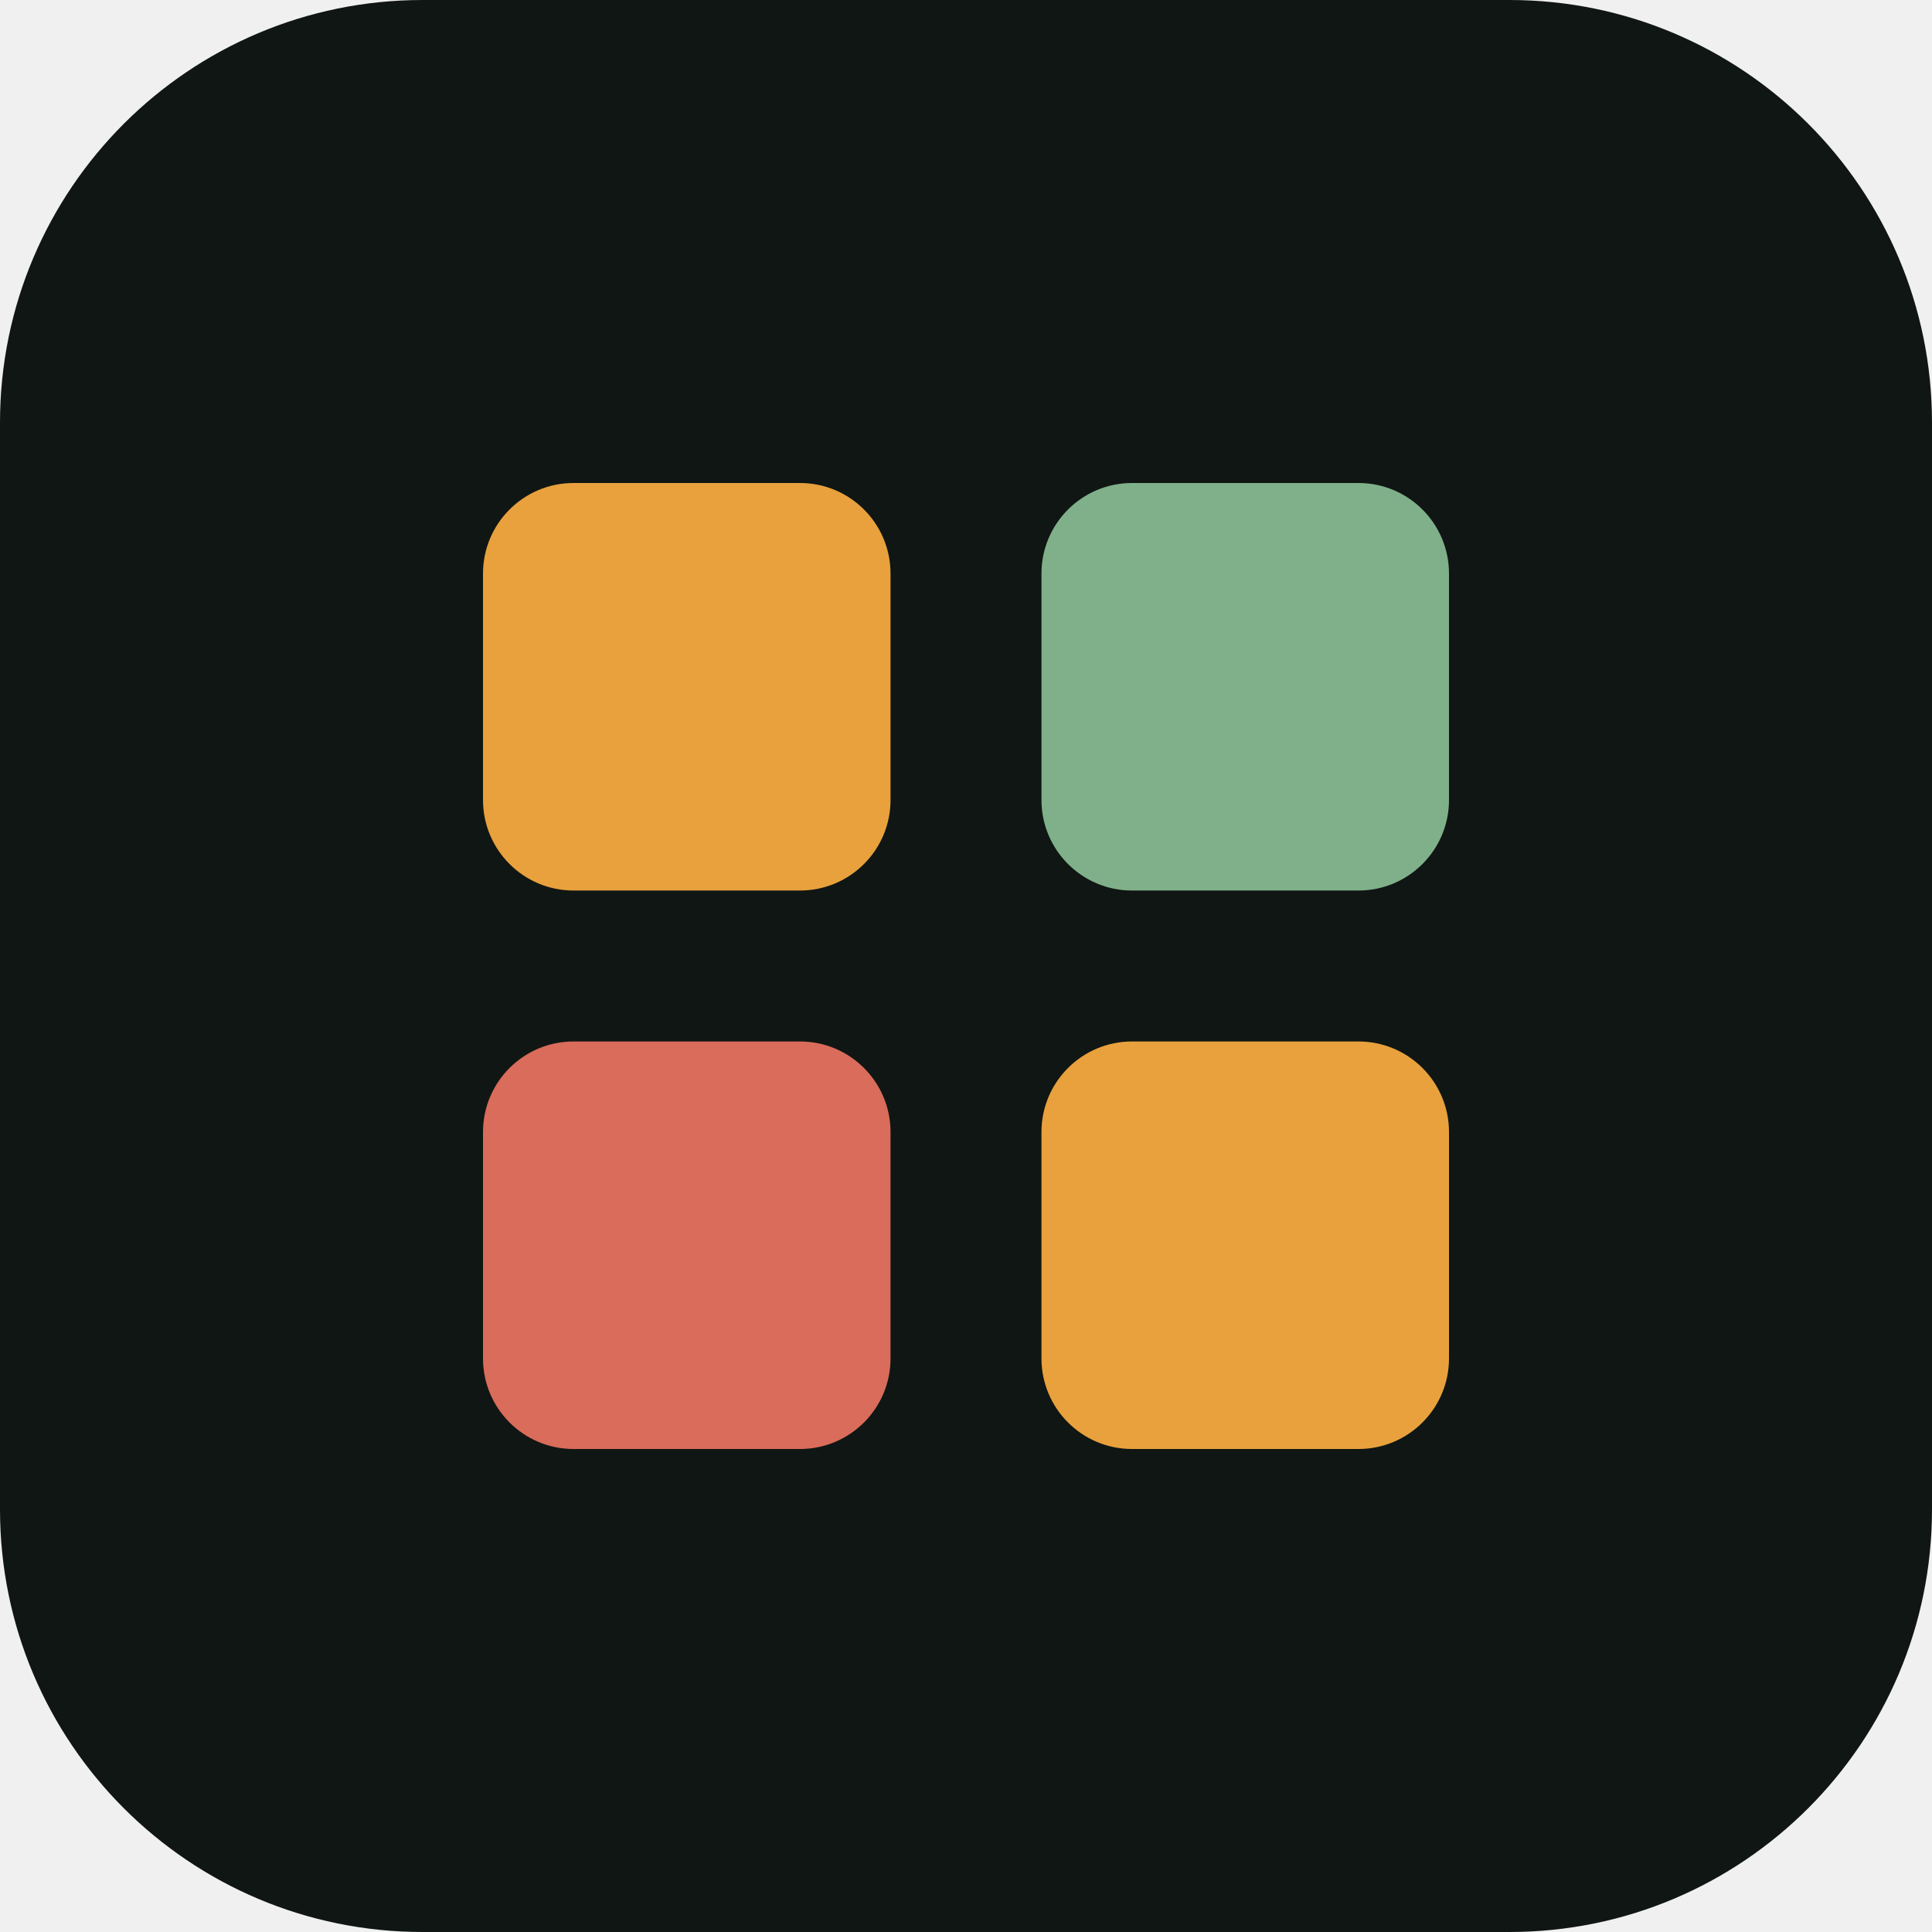
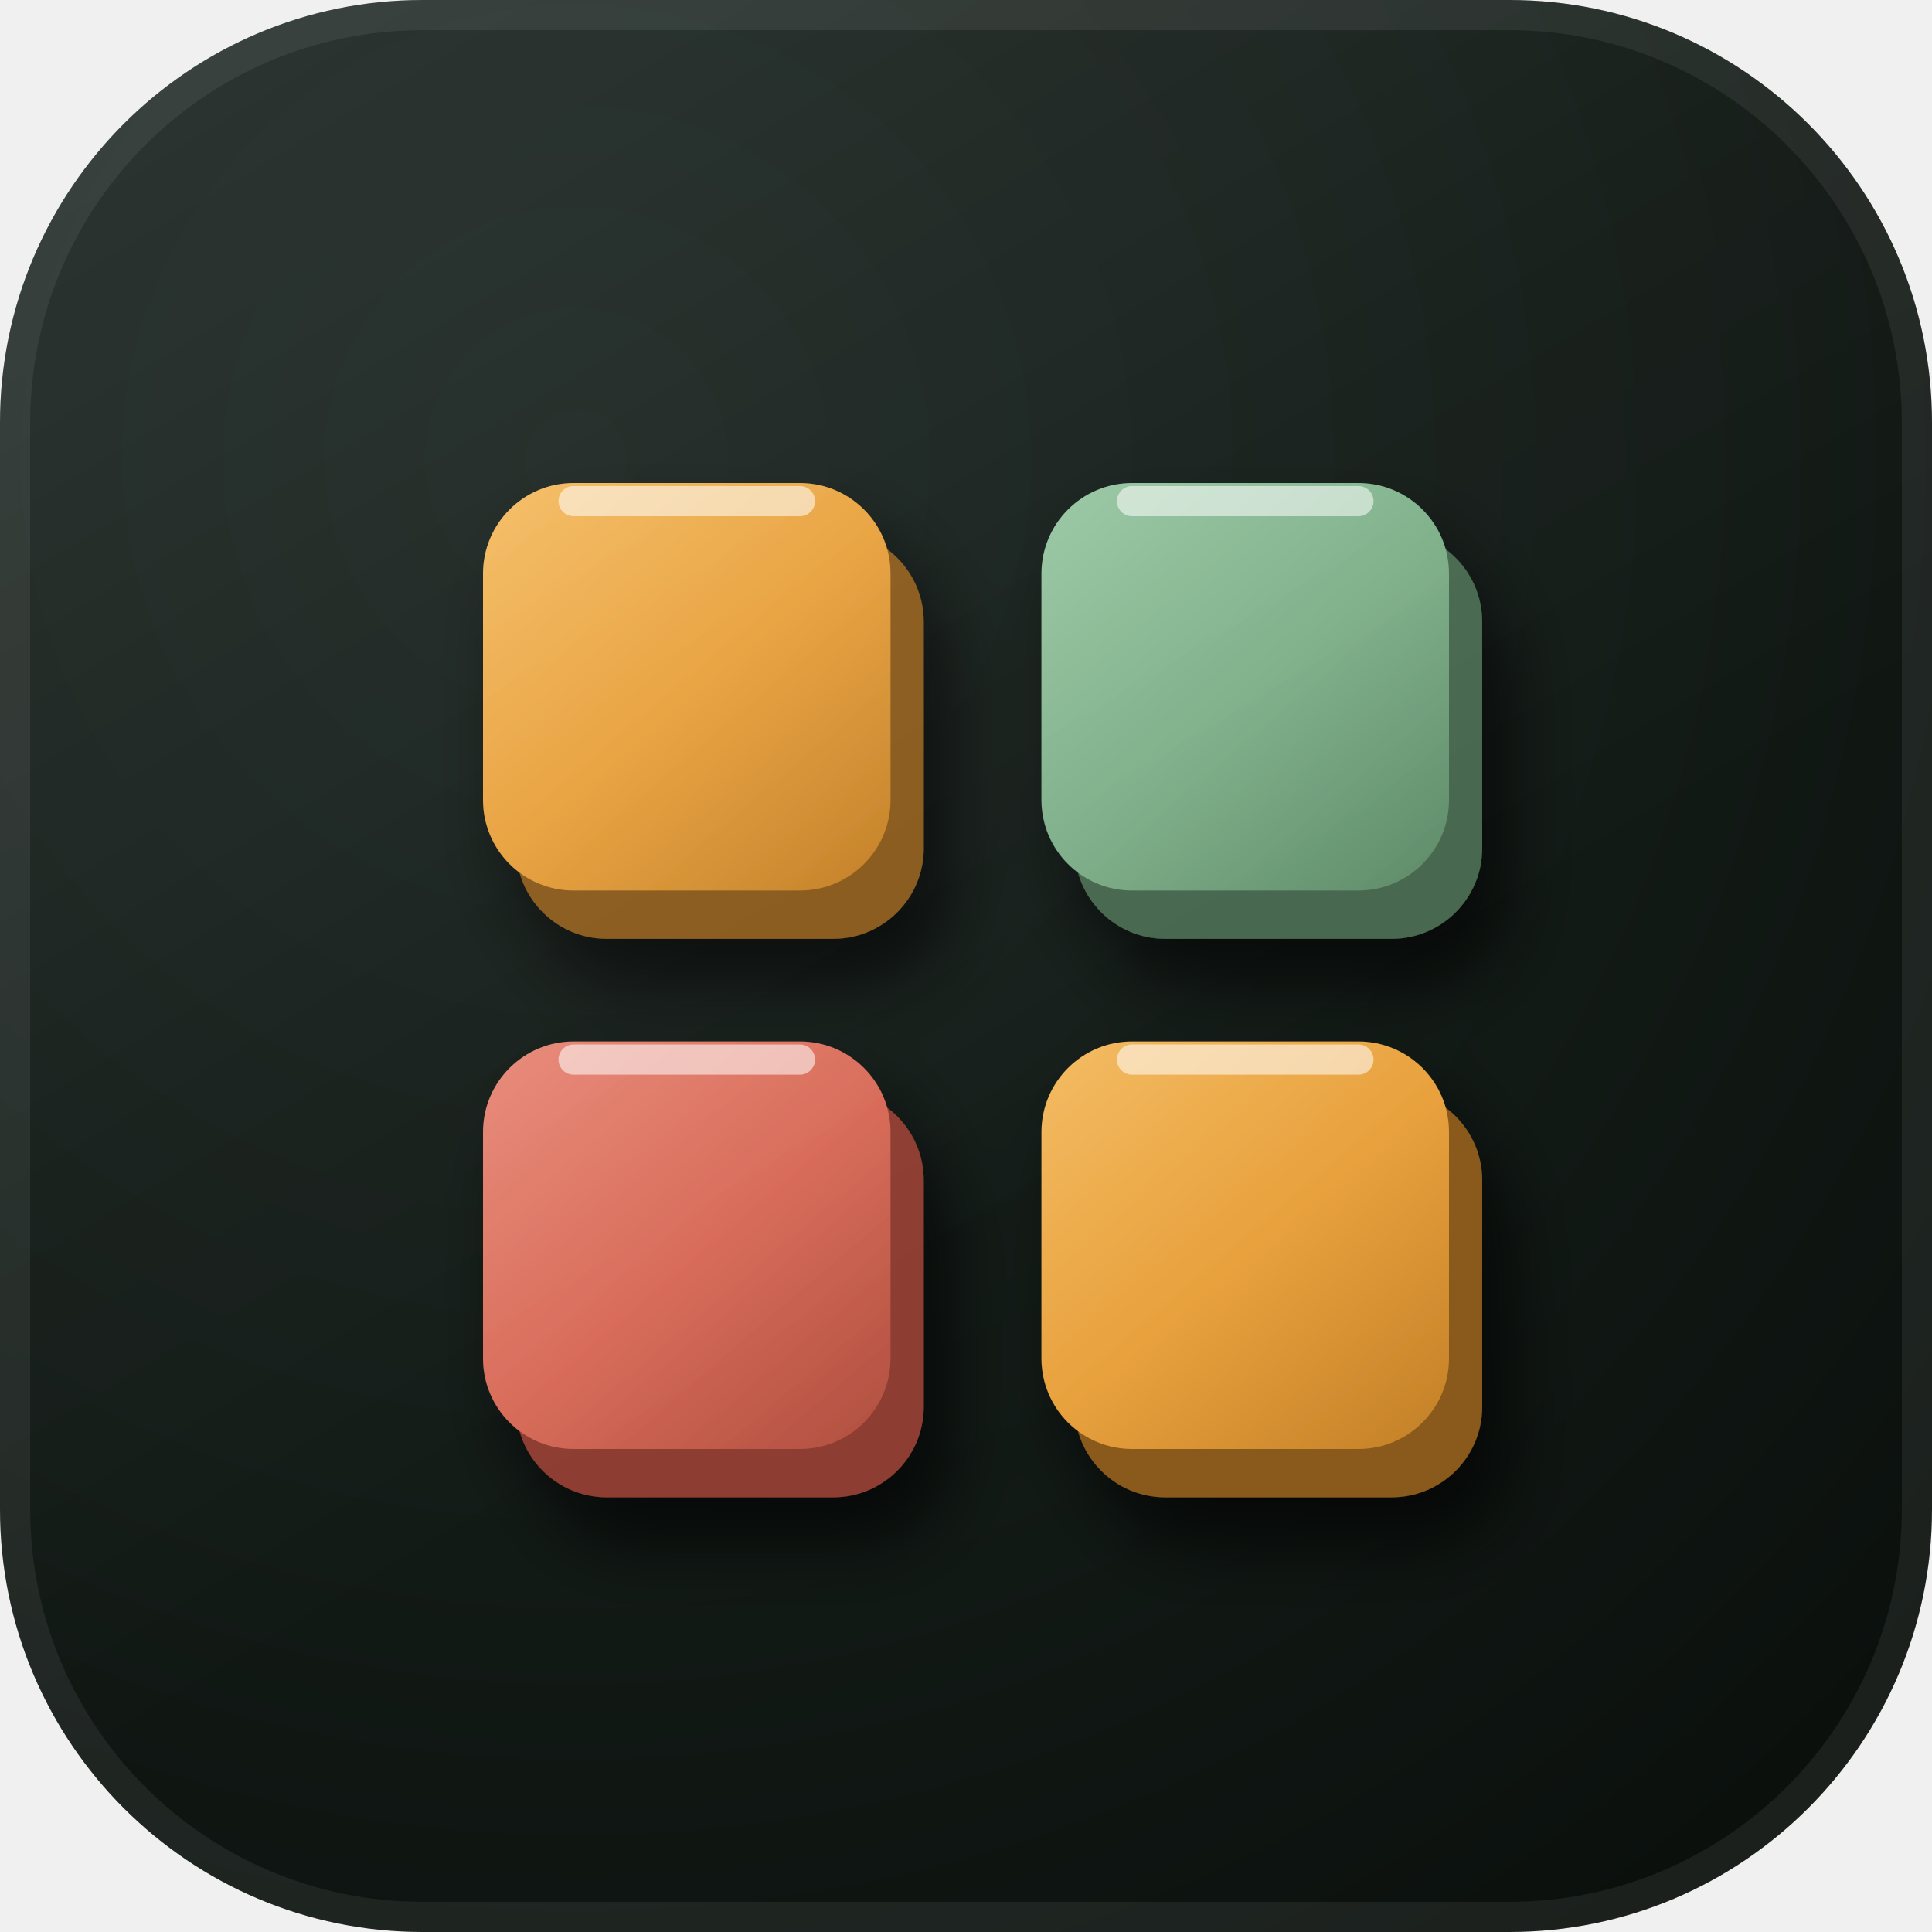
<svg xmlns="http://www.w3.org/2000/svg" viewBox="0 0 64 64">
-   <rect width="64" height="64" rx="14" fill="#101613" />
-   <rect x="16" y="16" width="13.5" height="13.5" rx="3" fill="#e8a13d" />
-   <rect x="34.5" y="16" width="13.5" height="13.5" rx="3" fill="#7fb08a" />
-   <rect x="16" y="34.5" width="13.5" height="13.5" rx="3" fill="#d96c5a" />
-   <rect x="34.5" y="34.5" width="13.5" height="13.5" rx="3" fill="#e8a13d" />
+   <defs>
+     <radialGradient id="bg" cx="30%" cy="24%" r="92%">
+       <stop offset="0%" stop-color="#1b2521" />
+       <stop offset="62%" stop-color="#121a16" />
+       <stop offset="100%" stop-color="#0b100d" />
+     </radialGradient>
+     <linearGradient id="amberF" x1="0" y1="0" x2="0.85" y2="1">
+       <stop offset="0%" stop-color="#f4bc63" />
+       <stop offset="55%" stop-color="#e8a13d" />
+       <stop offset="100%" stop-color="#c8842a" />
+     </linearGradient>
+     <linearGradient id="greenF" x1="0" y1="0" x2="0.85" y2="1">
+       <stop offset="0%" stop-color="#9ac7a4" />
+       <stop offset="55%" stop-color="#7fb08a" />
+       <stop offset="100%" stop-color="#628f6c" />
+     </linearGradient>
+     <linearGradient id="clayF" x1="0" y1="0" x2="0.85" y2="1">
+       <stop offset="0%" stop-color="#e88b7a" />
+       <stop offset="55%" stop-color="#d96c5a" />
+       <stop offset="100%" stop-color="#b55343" />
+     </linearGradient>
+     <filter id="drop" x="-40%" y="-40%" width="190%" height="190%">
+       <feDropShadow dx="0.9" dy="1.6" stdDeviation="1.2" flood-color="#000" flood-opacity="0.68" />
+     </filter>
+     <linearGradient id="sheen" x1="0" y1="0" x2="0.6" y2="1">
+       <stop offset="0%" stop-color="#ffffff" stop-opacity="0.10" />
+       <stop offset="45%" stop-color="#ffffff" stop-opacity="0.03" />
+       <stop offset="70%" stop-color="#ffffff" stop-opacity="0" />
+     </linearGradient>
+   </defs>
+   <rect width="64" height="64" rx="14" fill="url(#bg)" />
+   <g filter="url(#drop)">
+     <rect x="17.1" y="17.6" width="13.5" height="13.5" rx="3" fill="#8a5a1c" />
+     <rect x="16" y="16" width="13.5" height="13.5" rx="3" fill="url(#amberF)" />
+     <path d="M19 16.6h7.5" stroke="#fff" stroke-opacity="0.55" stroke-width="1.0" stroke-linecap="round" fill="none" />
+     <rect x="35.6" y="17.6" width="13.5" height="13.5" rx="3" fill="#47684f" />
+     <rect x="34.5" y="16" width="13.5" height="13.5" rx="3" fill="url(#greenF)" />
+     <path d="M37.5 16.6h7.5" stroke="#fff" stroke-opacity="0.55" stroke-width="1.0" stroke-linecap="round" fill="none" />
+     <rect x="17.1" y="36.1" width="13.5" height="13.5" rx="3" fill="#8e3d30" />
+     <rect x="16" y="34.5" width="13.5" height="13.5" rx="3" fill="url(#clayF)" />
+     <path d="M19 35.1h7.5" stroke="#fff" stroke-opacity="0.55" stroke-width="1.0" stroke-linecap="round" fill="none" />
+     <rect x="35.6" y="36.1" width="13.5" height="13.5" rx="3" fill="#8a5a1c" />
+     <rect x="34.5" y="34.5" width="13.5" height="13.5" rx="3" fill="url(#amberF)" />
+     <path d="M37.5 35.1h7.5" stroke="#fff" stroke-opacity="0.55" stroke-width="1.0" stroke-linecap="round" fill="none" />
+   </g>
+   <rect width="64" height="64" rx="14" fill="url(#sheen)" />
+   <rect x="0.5" y="0.5" width="63" height="63" rx="13.5" fill="none" stroke="#ffffff" stroke-opacity="0.07" />
</svg>
